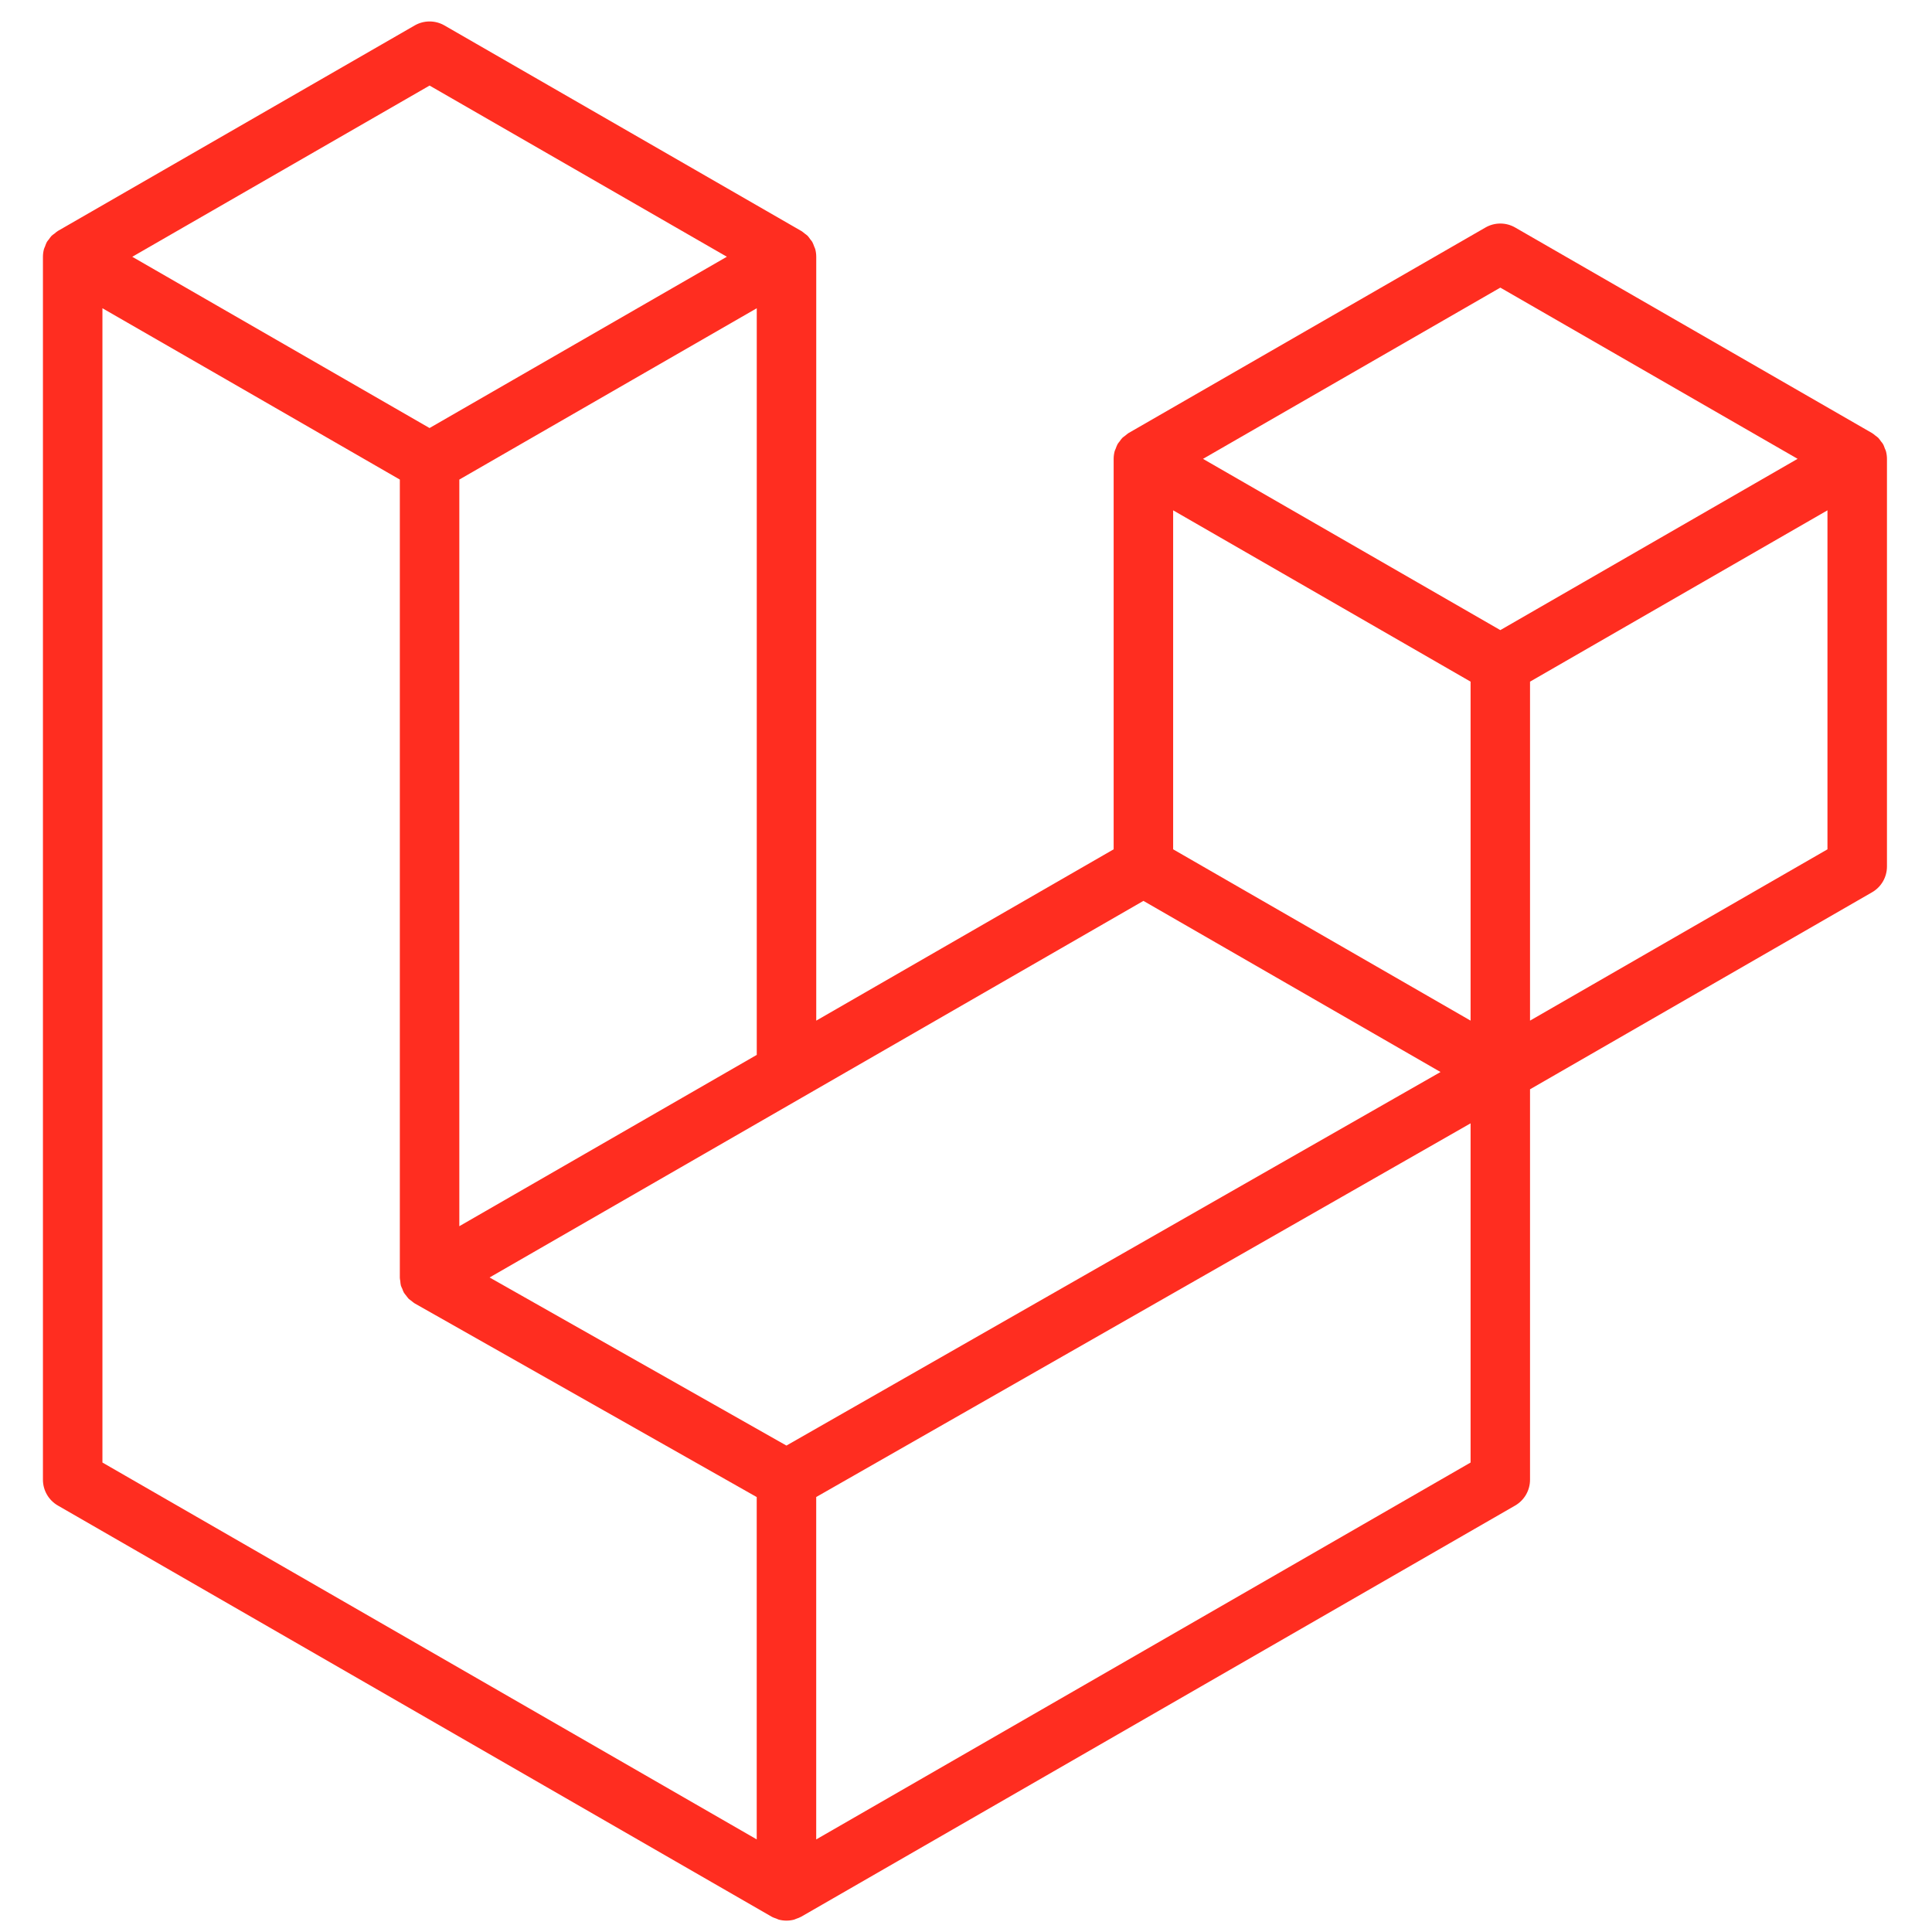
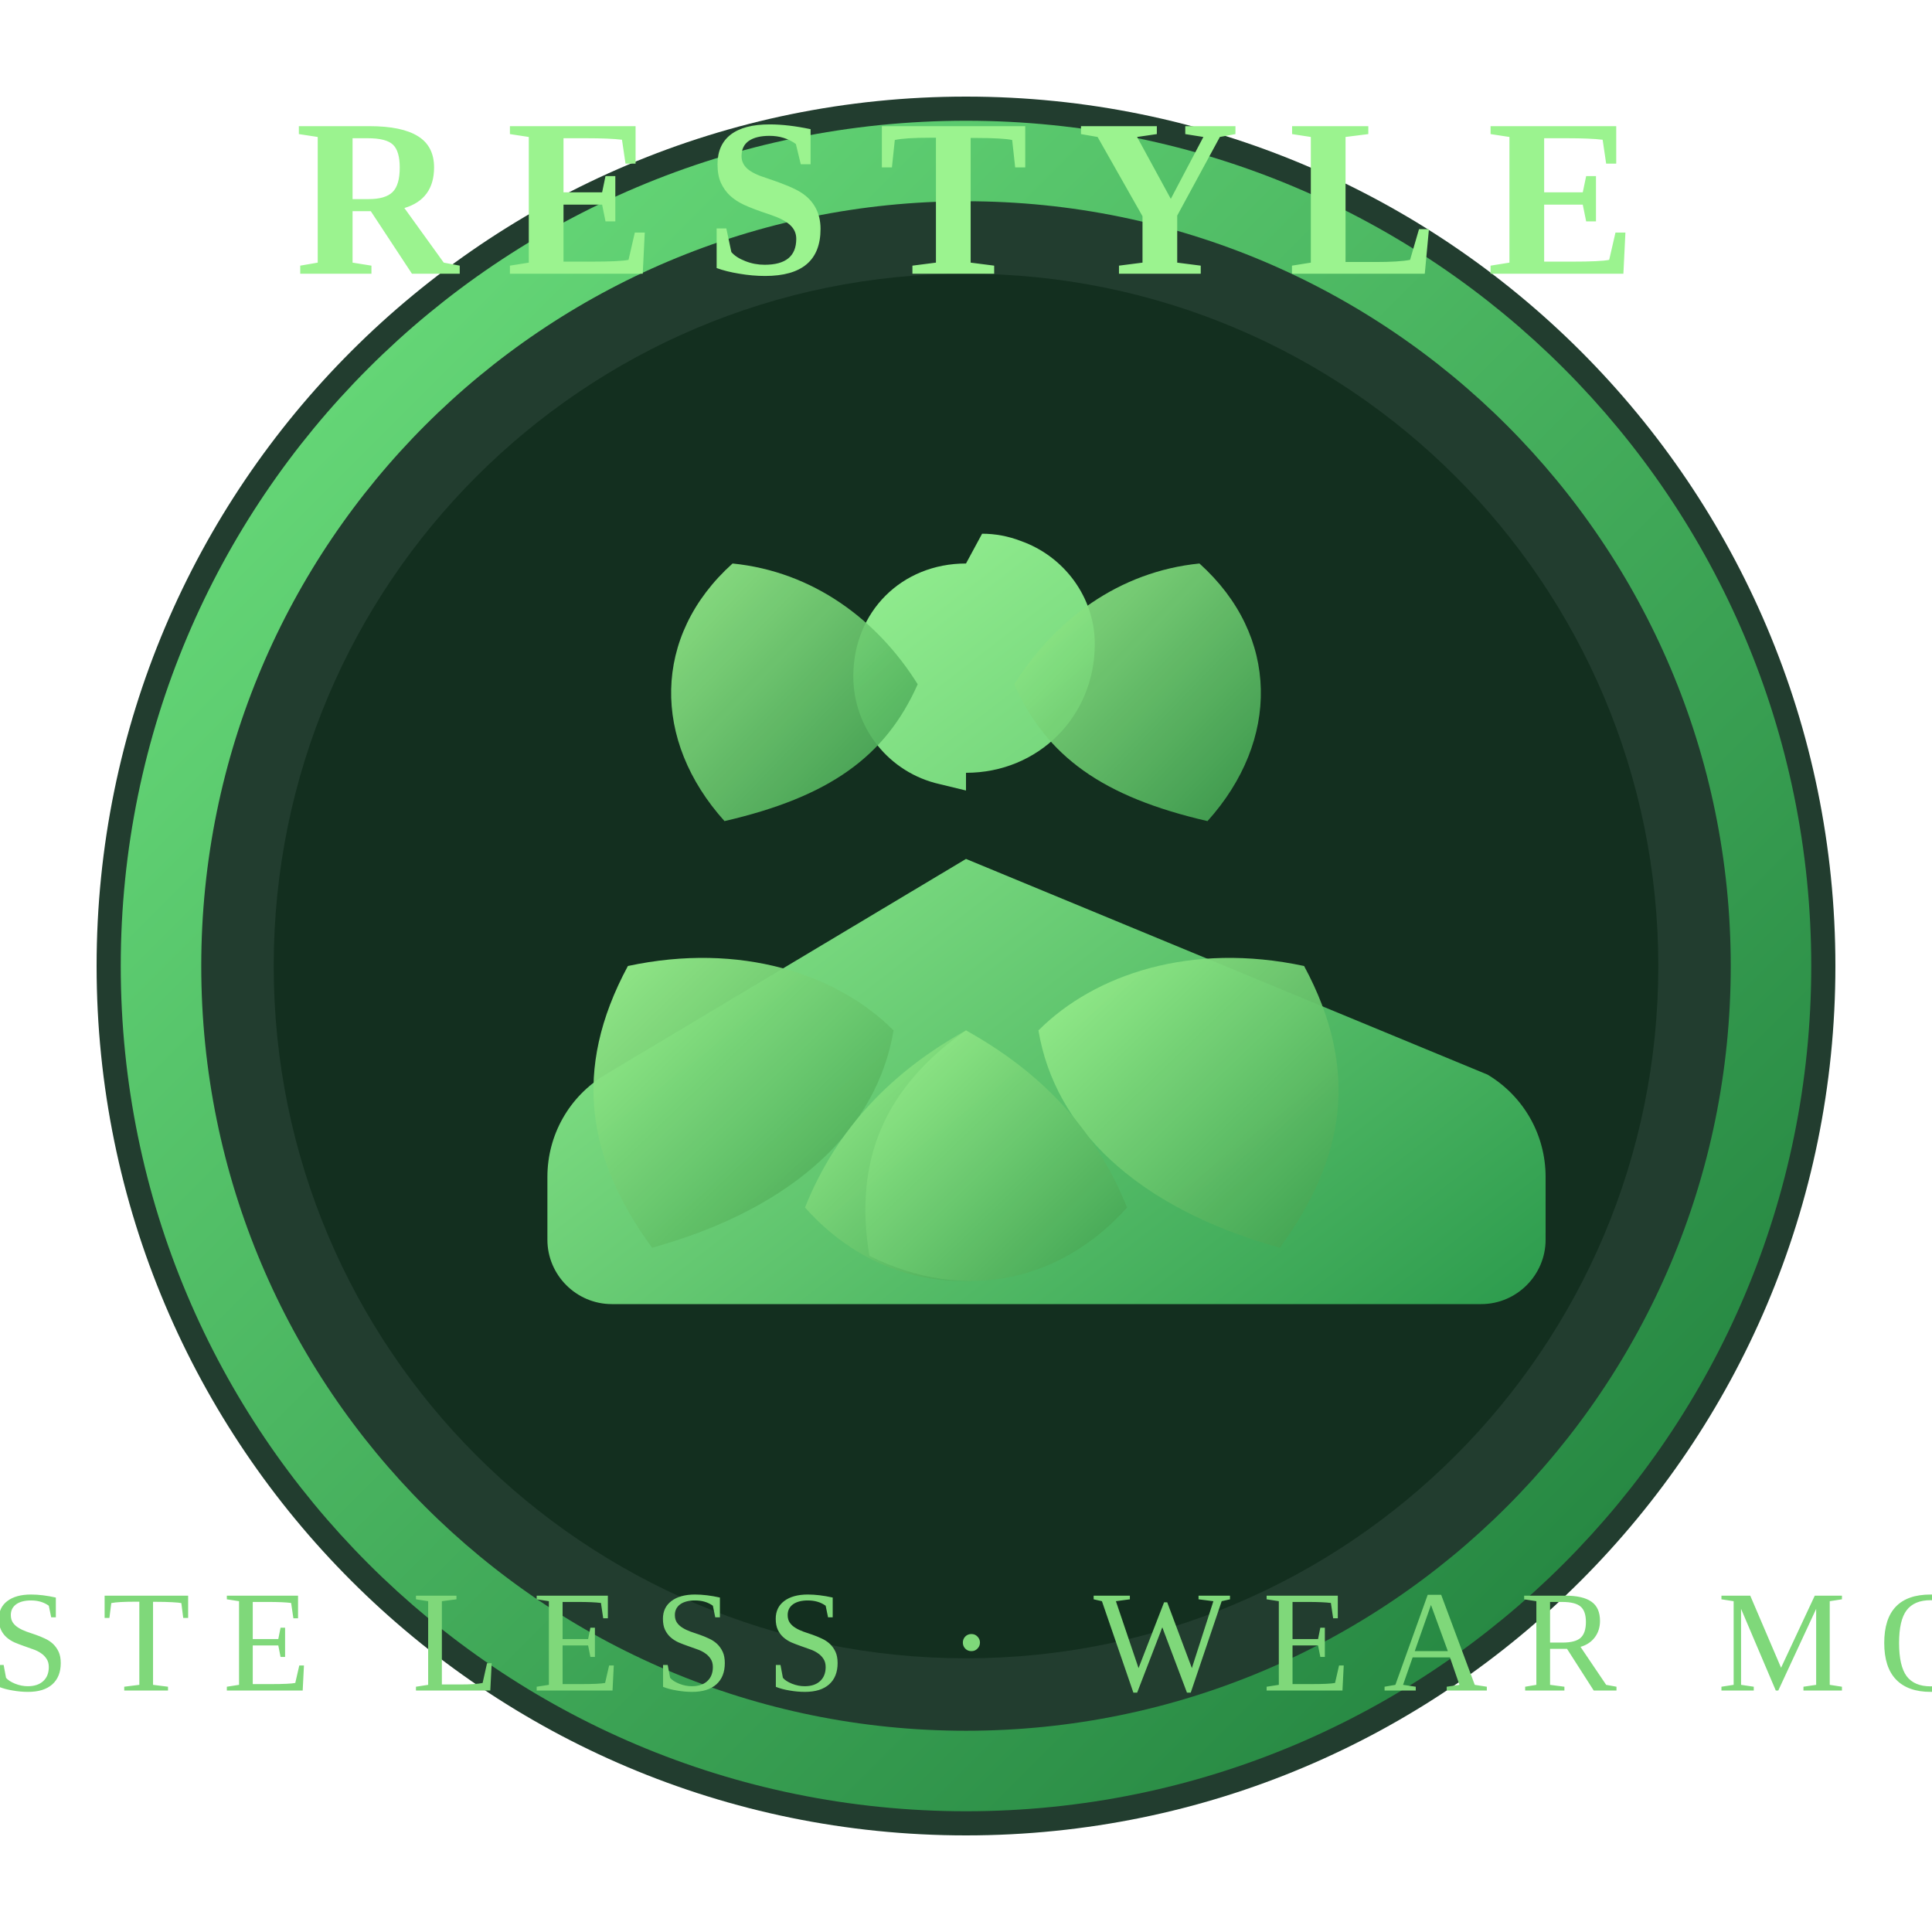
- <svg xmlns="http://www.w3.org/2000/svg" width="166" height="166" viewBox="0 0 166 166" fill="none">
-   <path fill-rule="evenodd" clip-rule="evenodd" d="M162.041 38.759C162.099 38.977 162.129 39.201 162.13 39.426V74.452C162.13 74.902 162.011 75.344 161.786 75.733C161.561 76.122 161.237 76.444 160.847 76.668L131.462 93.594V127.141C131.462 128.054 130.977 128.897 130.186 129.357L68.847 164.683C68.707 164.763 68.554 164.814 68.401 164.868C68.343 164.887 68.289 164.922 68.228 164.938C67.8 165.051 67.349 165.051 66.92 164.938C66.85 164.919 66.786 164.881 66.719 164.855C66.579 164.804 66.432 164.76 66.298 164.683L4.972 129.357C4.583 129.133 4.259 128.81 4.034 128.421C3.808 128.032 3.69 127.591 3.689 127.141L3.689 22.063C3.689 21.834 3.721 21.61 3.779 21.393C3.798 21.32 3.843 21.253 3.868 21.179C3.916 21.045 3.961 20.908 4.031 20.783C4.079 20.7 4.149 20.633 4.206 20.557C4.28 20.454 4.347 20.349 4.433 20.26C4.506 20.186 4.602 20.132 4.685 20.068C4.778 19.992 4.861 19.909 4.966 19.848L35.633 2.185C36.022 1.961 36.462 1.844 36.91 1.844C37.358 1.844 37.798 1.961 38.186 2.185L68.851 19.848H68.857C68.959 19.912 69.045 19.992 69.138 20.065C69.221 20.129 69.313 20.186 69.387 20.257C69.476 20.349 69.54 20.454 69.616 20.557C69.671 20.633 69.744 20.7 69.789 20.783C69.862 20.911 69.904 21.045 69.955 21.179C69.98 21.253 70.025 21.32 70.044 21.396C70.103 21.614 70.133 21.838 70.133 22.063V87.694L95.686 72.974V39.423C95.686 39.2 95.718 38.973 95.775 38.759C95.798 38.683 95.839 38.615 95.865 38.542C95.916 38.408 95.96 38.271 96.031 38.146C96.079 38.063 96.149 37.996 96.203 37.92C96.279 37.818 96.343 37.712 96.433 37.623C96.506 37.549 96.599 37.495 96.681 37.431C96.777 37.355 96.86 37.272 96.962 37.211L127.633 19.548C128.021 19.324 128.461 19.206 128.91 19.206C129.358 19.206 129.798 19.324 130.186 19.548L160.85 37.211C160.959 37.275 161.042 37.355 161.137 37.428C161.217 37.492 161.31 37.549 161.383 37.62C161.473 37.712 161.536 37.818 161.613 37.92C161.67 37.996 161.741 38.063 161.785 38.146C161.859 38.271 161.9 38.408 161.951 38.542C161.98 38.615 162.021 38.683 162.041 38.759ZM157.018 72.974V43.848L146.287 50.028L131.462 58.568V87.694L157.021 72.974H157.018ZM126.354 125.663V96.518L111.771 104.85L70.13 128.626V158.046L126.354 125.663ZM8.801 26.485V125.663L65.018 158.043V128.629L35.649 112L35.64 111.994L35.627 111.988C35.528 111.93 35.445 111.847 35.353 111.777C35.273 111.713 35.18 111.662 35.11 111.592L35.104 111.582C35.021 111.502 34.963 111.403 34.893 111.314C34.829 111.228 34.753 111.154 34.702 111.065L34.699 111.055C34.641 110.96 34.606 110.845 34.565 110.736C34.523 110.64 34.469 110.551 34.443 110.449C34.411 110.328 34.405 110.197 34.392 110.072C34.379 109.976 34.354 109.881 34.354 109.785V109.778V41.205L19.532 32.662L8.801 26.485ZM36.913 7.35L11.364 22.063L36.907 36.777L62.453 22.06L36.907 7.35H36.913ZM50.2 99.174L65.022 90.637V26.485L54.291 32.665L39.466 41.205V105.357L50.2 99.174ZM128.91 24.713L103.363 39.426L128.91 54.14L154.453 39.423L128.91 24.713ZM126.354 58.568L111.529 50.028L100.798 43.848V72.974L115.619 81.511L126.354 87.694V58.568ZM67.571 124.205L105.042 102.803L123.772 92.109L98.245 77.405L68.854 94.334L42.066 109.762L67.571 124.205Z" fill="#FF2D20" />
+ <svg xmlns="http://www.w3.org/2000/svg" viewBox="0 0 240 240">
+   <defs>
+     <linearGradient id="restyle-ring" x1="0%" y1="0%" x2="100%" y2="100%">
+       <stop offset="0%" stop-color="#6FE37F" />
+       <stop offset="100%" stop-color="#1C7B3A" />
+     </linearGradient>
+     <linearGradient id="restyle-leaf" x1="0%" y1="0%" x2="100%" y2="100%">
+       <stop offset="0%" stop-color="#9BF38F" />
+       <stop offset="100%" stop-color="#3D9F4F" />
+     </linearGradient>
+     <linearGradient id="restyle-hanger" x1="0%" y1="0%" x2="100%" y2="100%">
+       <stop offset="0%" stop-color="#a8ff9d" />
+       <stop offset="100%" stop-color="#2c9b4d" />
+     </linearGradient>
+   </defs>
+   <circle cx="120" cy="120" r="108" fill="#0f2d1d" opacity="0.92" />
+   <circle cx="120" cy="120" r="100" fill="none" stroke="url(#restyle-ring)" stroke-width="10" />
+   <circle cx="120" cy="120" r="86" fill="#132f1f" />
+   <path d="M120 70c-8 0-14 6-14 14 0 6.5 4.5 12 10.7 13.4l3.3.8v8.5l-44.8 26.8c-4.5 2.7-7.2 7.5-7.2 12.7V154c0 4.4 3.6 8 8 8h108c4.4 0 8-3.6 8-8v-7.8c0-5.2-2.7-10-7.2-12.7L120 106.7V96c9 0 16-7 16-16 0-5.8-3.8-10.9-9.2-12.8a13.3 13.3 0 0 0-4.8-.9Z" fill="url(#restyle-hanger)" />
+   <g fill="url(#restyle-leaf)" opacity="0.95">
+     <path d="M78 120c14-3 26 1 33 8-2 12-12 22-30 27-8-11-10-22-3-35Z" />
+     <path d="M100 150c8 9 20 12 32 6 2-12-2-21-12-28-9 5-16 12-20 22Z" />
+     <path d="M162 120c-14-3-26 1-33 8 2 12 12 22 30 27 8-11 10-22 3-35Z" />
+     <path d="M140 150c-8 9-20 12-32 6-2-12 2-21 12-28 9 5 16 12 20 22Z" />
+   </g>
+   <g fill="url(#restyle-leaf)" opacity="0.9">
+     <path d="M90 102c-9-10-9-23 1-32 10 1 18 7 23 15-4 9-11 14-24 17Z" />
+     <path d="M150 102c9-10 9-23-1-32-10 1-18 7-23 15 4 9 11 14 24 17Z" />
+   </g>
+   <text x="120" y="34" font-size="28" font-weight="600" fill="#9bf38f" text-anchor="middle" letter-spacing="6">
+         RESTYLE
+     </text>
+   <text x="120" y="210" font-size="18" fill="#7fd87a" text-anchor="middle" letter-spacing="4">
+         WASTE LESS · WEAR MORE
+     </text>
</svg>
